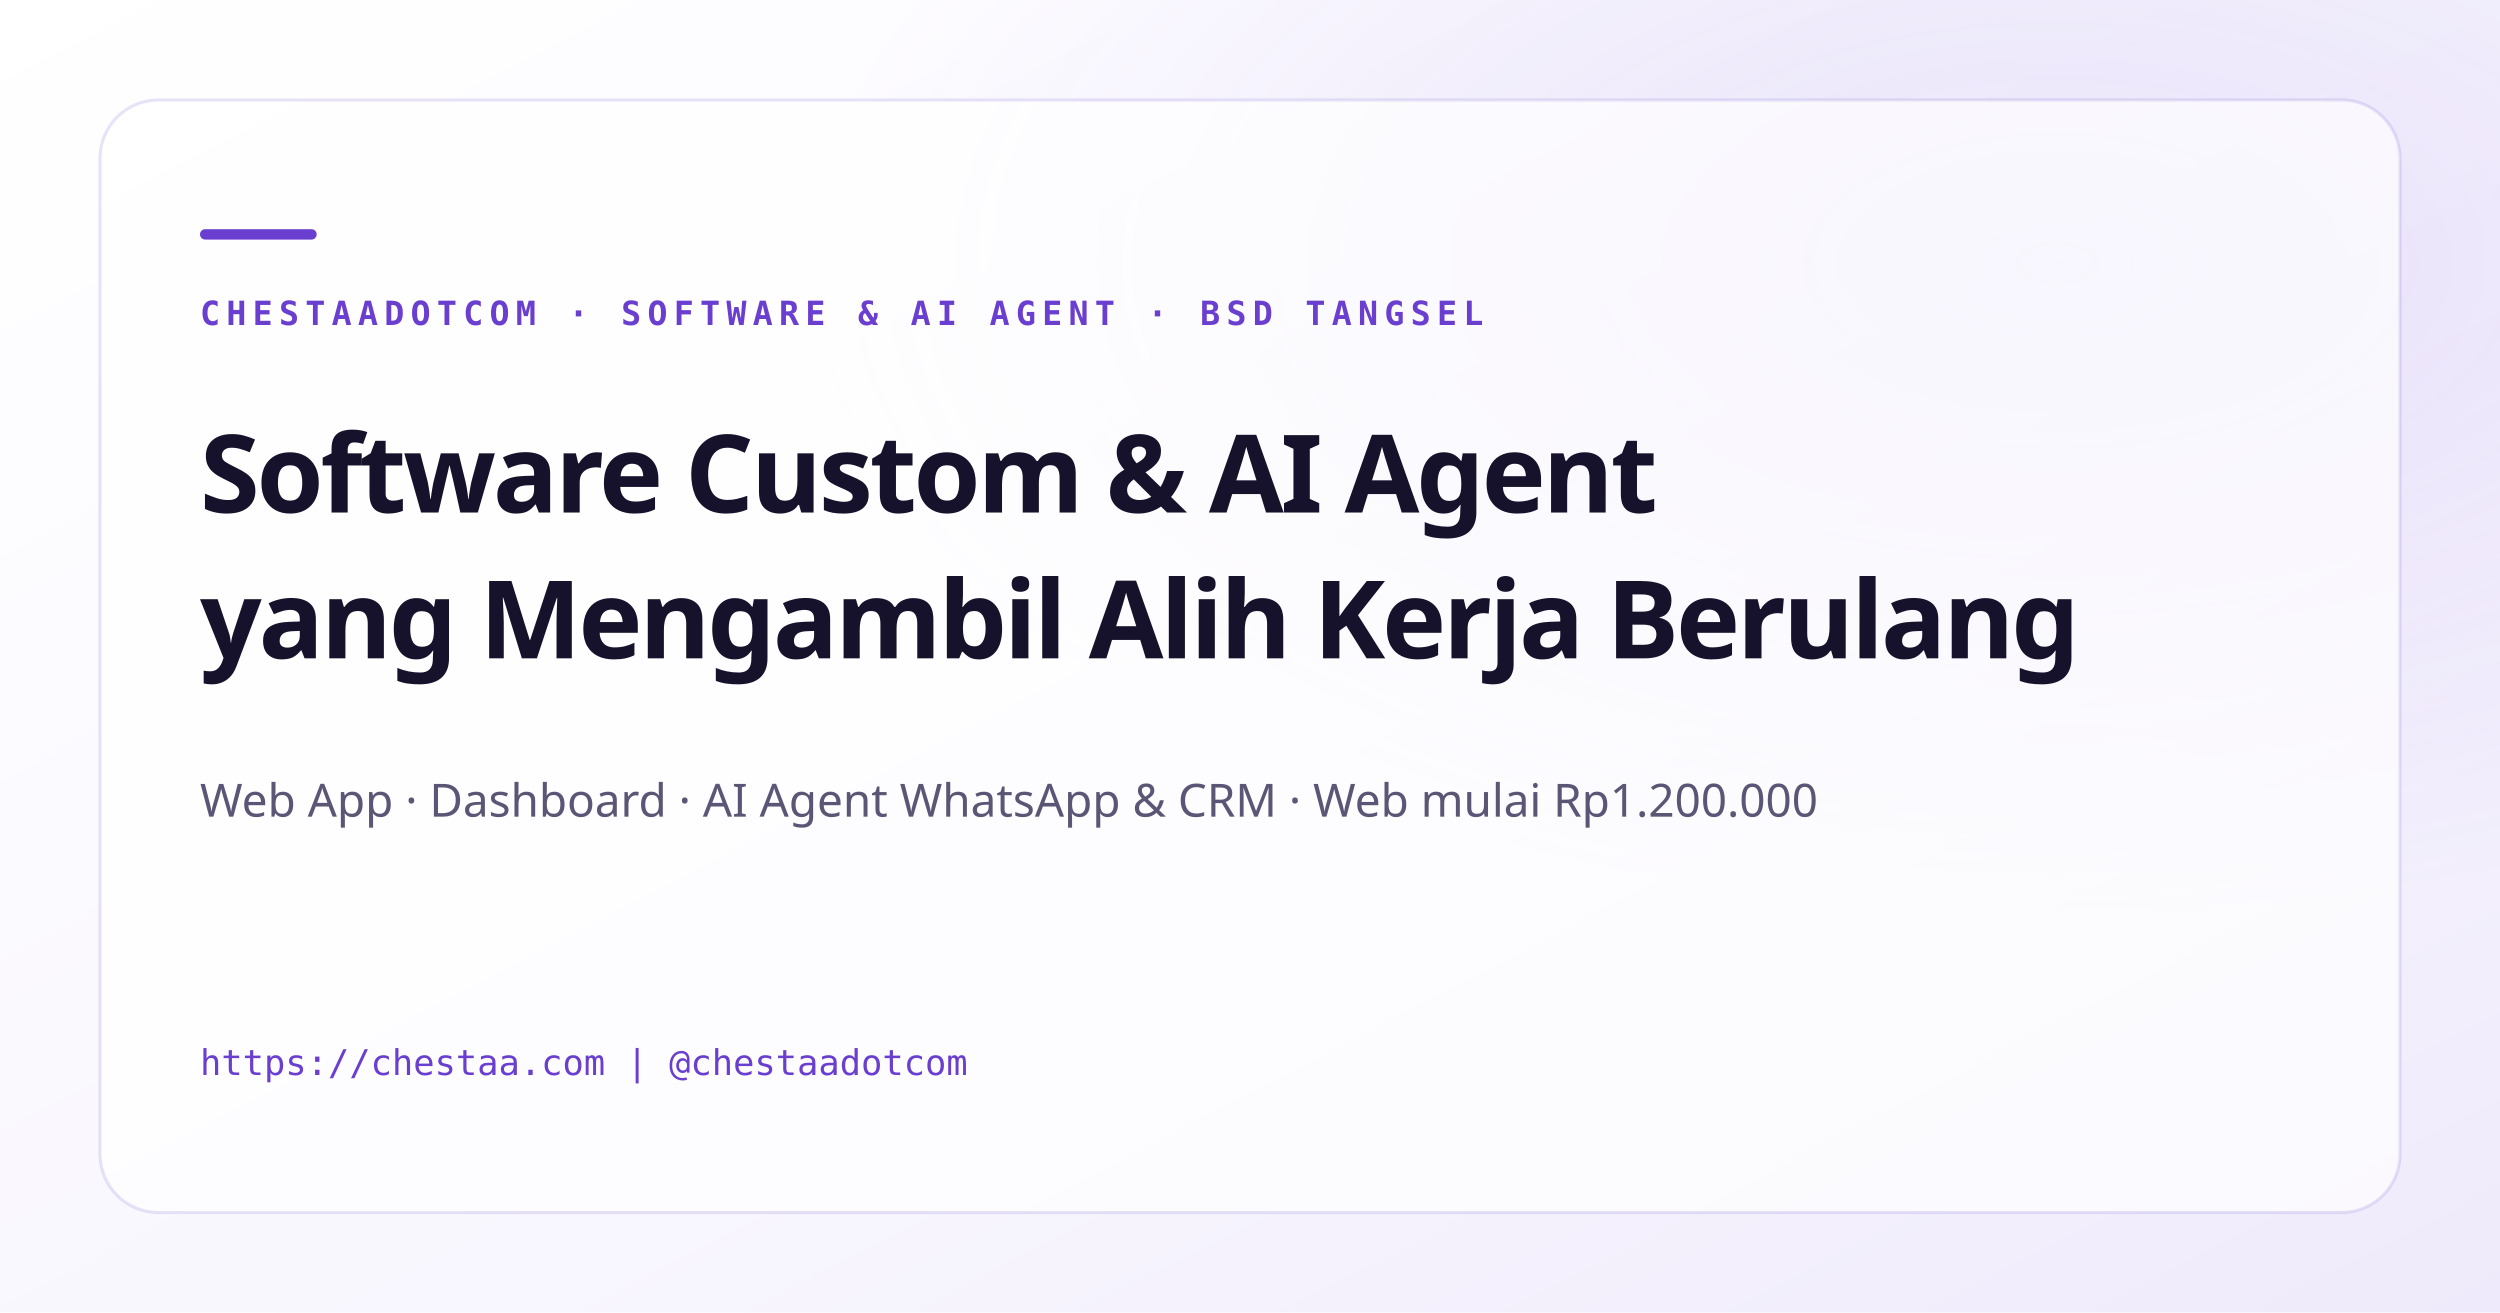
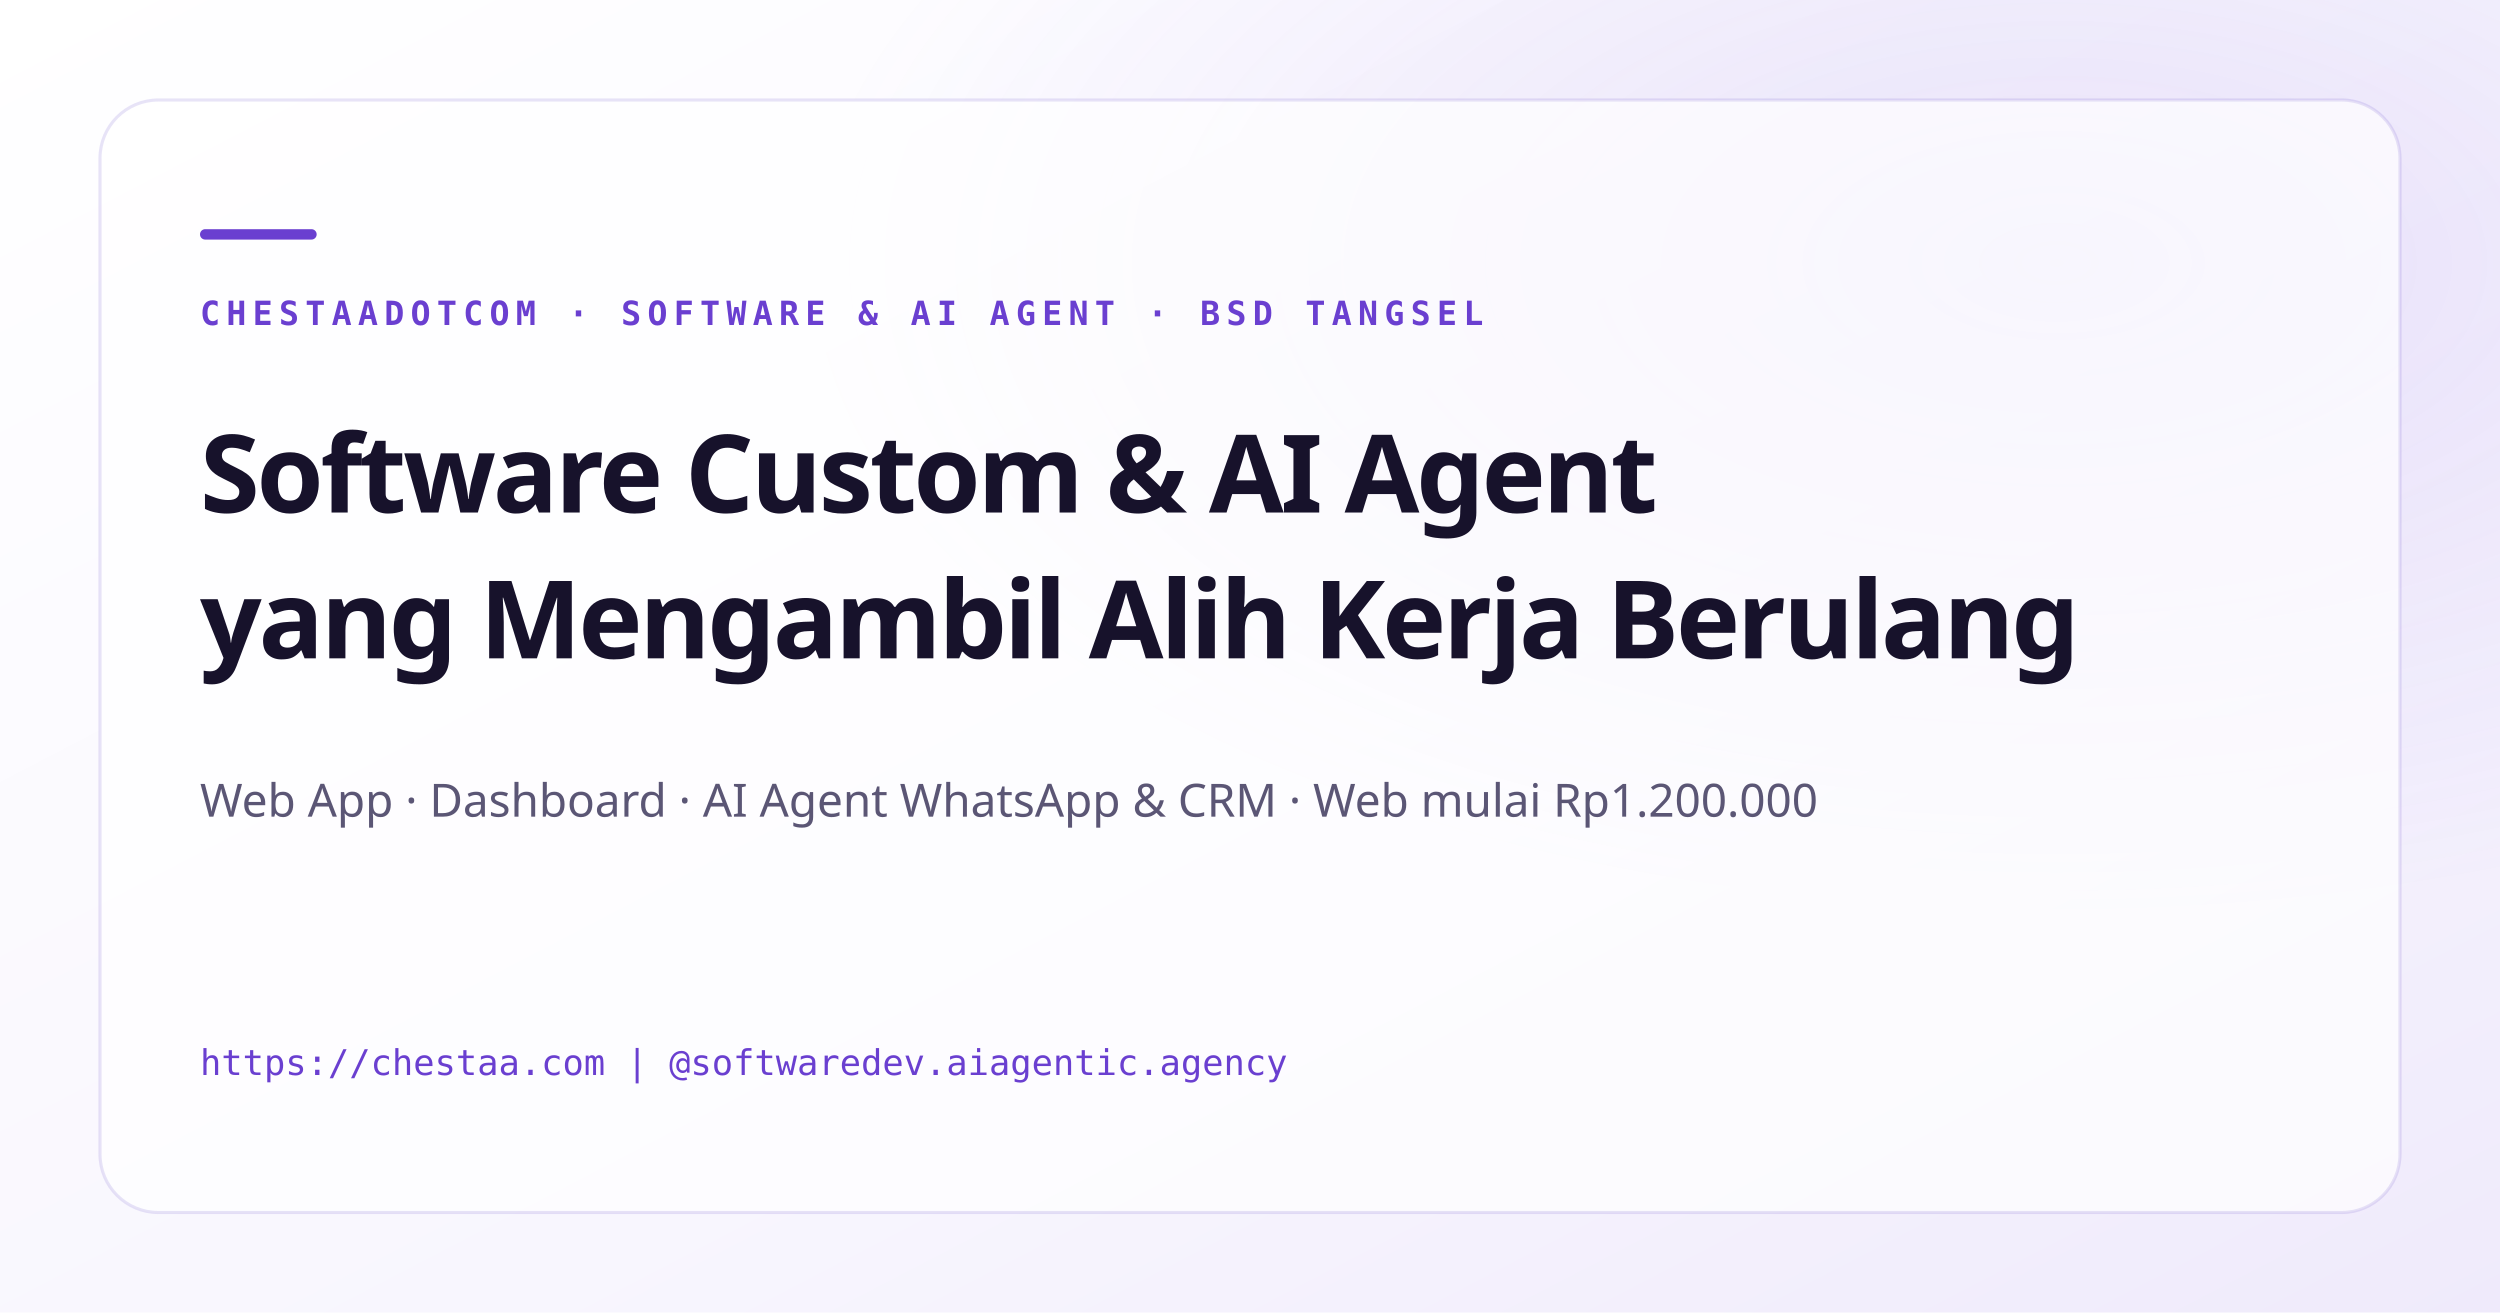
<svg xmlns="http://www.w3.org/2000/svg" viewBox="0 0 1200 630" width="1200" height="630">
  <defs>
    <linearGradient id="bg" x1="0%" y1="0%" x2="100%" y2="100%">
      <stop offset="0%" stop-color="#FFFFFF" />
      <stop offset="60%" stop-color="#F8F6FE" />
      <stop offset="100%" stop-color="#EFEAFB" />
    </linearGradient>
    <radialGradient id="glow" cx="82%" cy="20%" r="50%">
      <stop offset="0%" stop-color="#7C54E0" stop-opacity="0.14" />
      <stop offset="100%" stop-color="#7C54E0" stop-opacity="0" />
    </radialGradient>
  </defs>
  <rect width="1200" height="630" fill="url(#bg)" />
  <rect width="1200" height="630" fill="url(#glow)" />
  <rect x="48" y="48" width="1104" height="534" rx="28" fill="rgba(255,255,255,0.7)" stroke="rgba(91,60,196,0.14)" stroke-width="1.5" />
  <rect x="96" y="110" width="56" height="5" rx="2.5" fill="#6A3FD0" />
  <text x="96" y="156" fill="#6A3FD0" font-family="'JetBrains Mono', monospace" font-size="16" font-weight="600" letter-spacing="3">CHESTAADOTCOM · SOFTWARE &amp; AI AGENT · BSD TANGSEL</text>
  <text x="96" y="246" fill="#17122B" font-family="'Plus Jakarta Sans', sans-serif" font-size="52" font-weight="700" letter-spacing="-1.5">Software Custom &amp; AI Agent</text>
  <text x="96" y="316" fill="#17122B" font-family="'Plus Jakarta Sans', sans-serif" font-size="52" font-weight="700" letter-spacing="-1.5">yang Mengambil Alih Kerja Berulang</text>
  <text x="96" y="392" fill="#5B5675" font-family="'Plus Jakarta Sans', sans-serif" font-size="22">Web App · Dashboard · AI Agent WhatsApp &amp; CRM · Web mulai Rp1.200.000</text>
-   <text x="96" y="516" fill="#6A3FD0" font-family="'JetBrains Mono', monospace" font-size="17" font-weight="500">https://chestaa.com  |  @chestaadotcom</text>
+   <text x="96" y="516" fill="#6A3FD0" font-family="'JetBrains Mono', monospace" font-size="17" font-weight="500">https://chestaa.com  |  @softwaredev.aiagentic.agency</text>
</svg>
